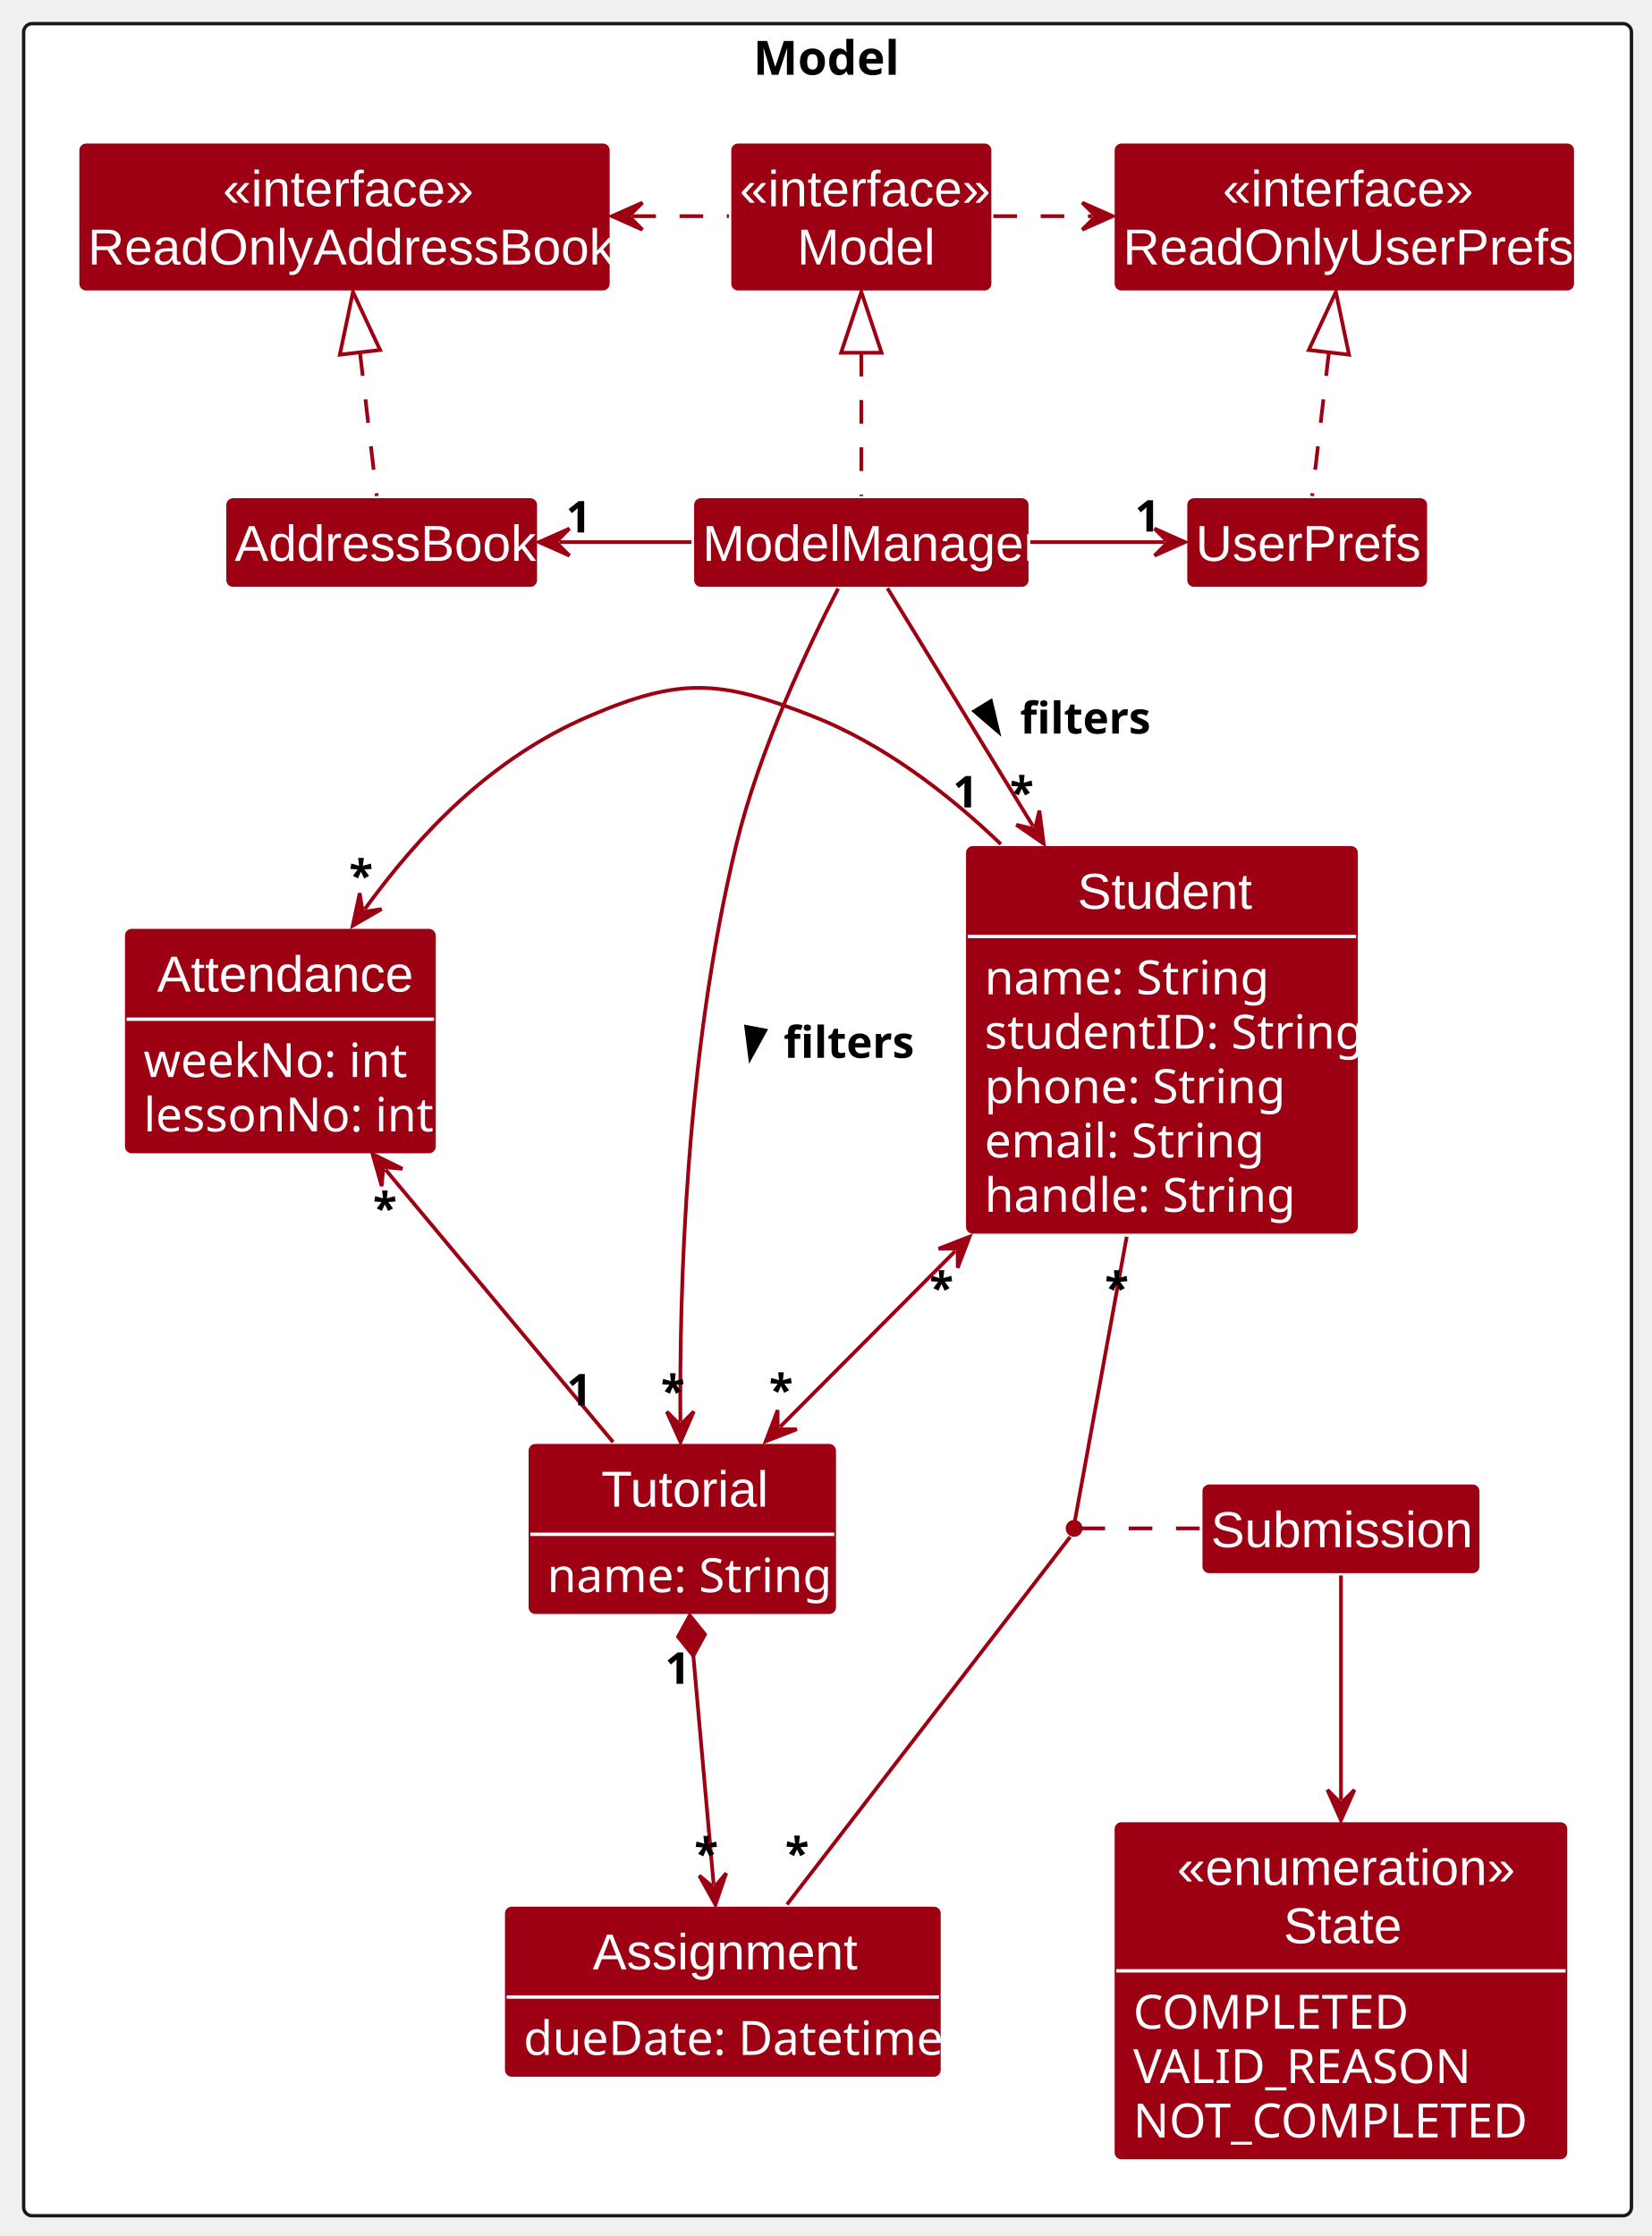
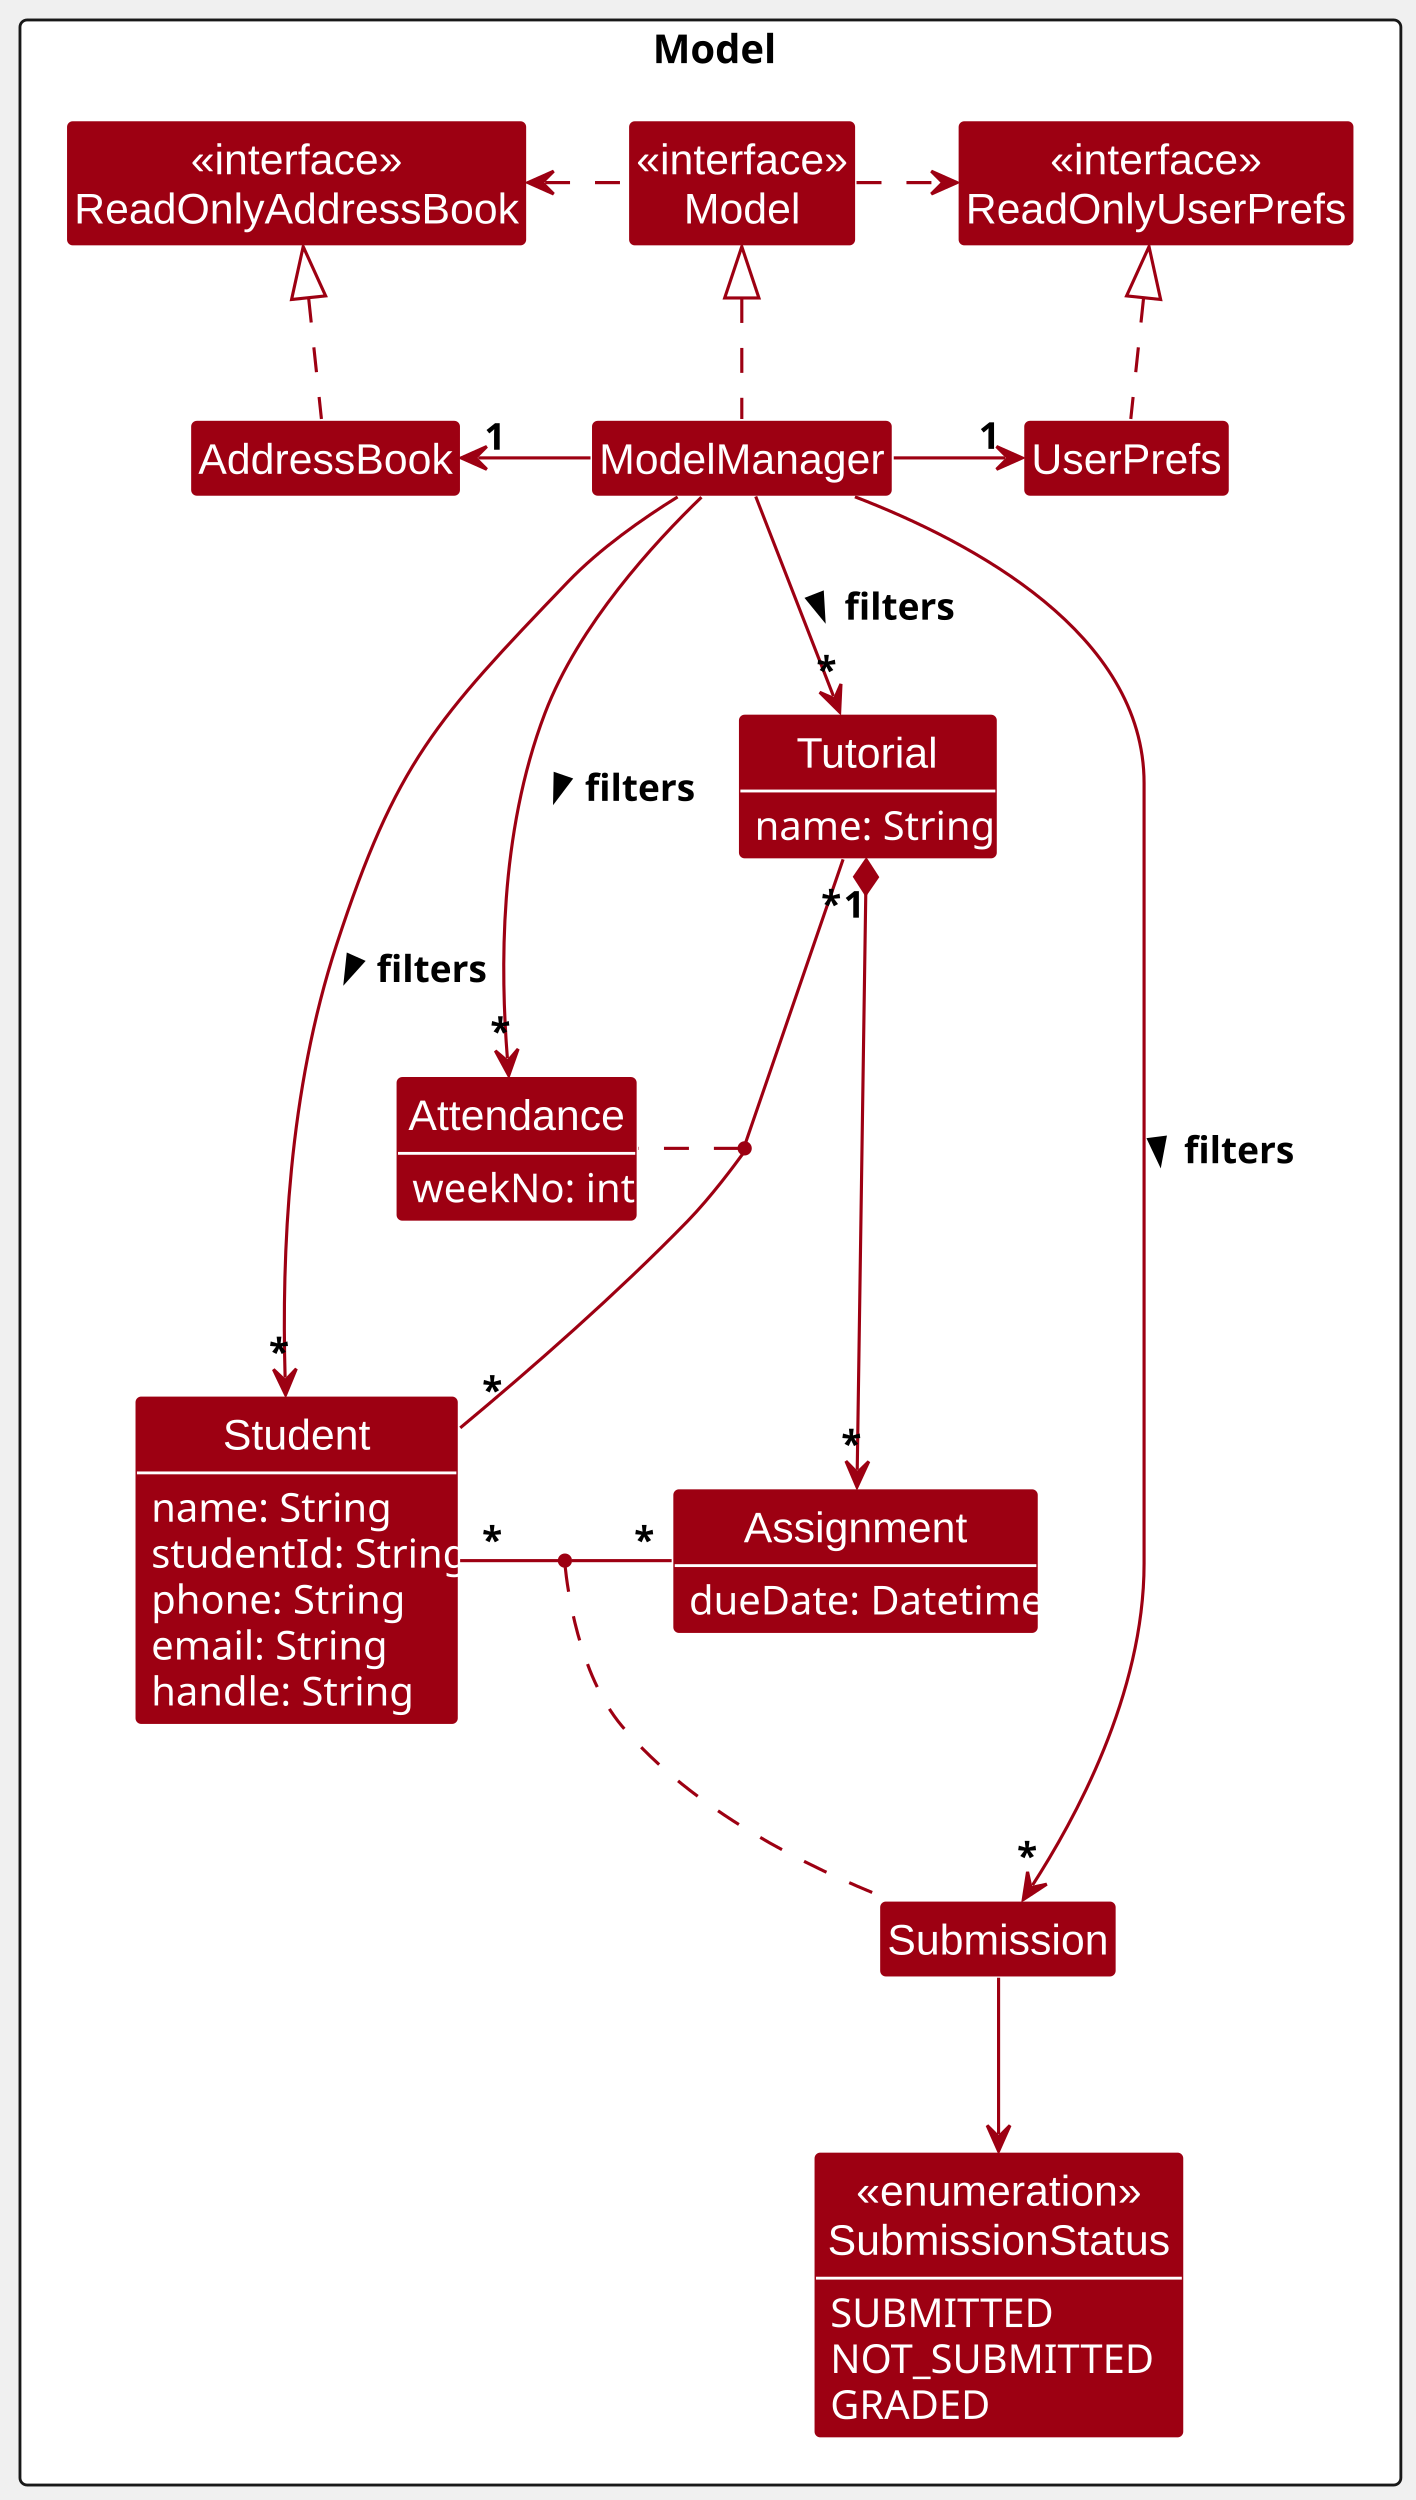
- <svg xmlns="http://www.w3.org/2000/svg" contentStyleType="text/css" height="662px" preserveAspectRatio="none" style="width:489px;height:662px;background:#FFFFFF;" version="1.1" viewBox="0 0 489 662" width="489px" zoomAndPan="magnify">
+ <svg xmlns="http://www.w3.org/2000/svg" contentStyleType="text/css" height="701.6px" preserveAspectRatio="none" style="width:397px;height:701px;background:#FFFFFF;" version="1.1" viewBox="0 0 397 701" width="397.6px" zoomAndPan="magnify">
  <defs />
  <g>
    <g id="cluster_ModelPackage">
-       <rect fill="#FFFFFF" height="649" rx="2.5" ry="2.5" style="stroke:#181818;stroke-width:1.0;" width="476" x="7" y="7" />
-       <text fill="#000000" font-family="sans-serif" font-size="14" font-weight="bold" lengthAdjust="spacing" textLength="44" x="223" y="22.132">Model</text>
+       <rect fill="#FFFFFF" height="691.2" rx="2" ry="2" style="stroke:#181818;stroke-width:0.8;" width="387.2" x="5.6" y="5.6" />
+       <text fill="#000000" font-family="sans-serif" font-size="11.2" font-weight="bold" lengthAdjust="spacing" textLength="32.353" x="183.023" y="17.706">Model</text>
    </g>
    <g id="elem_ReadOnlyAddressBook">
-       <rect codeLine="7" fill="#9D0012" height="44.497" id="ReadOnlyAddressBook" rx="2.5" ry="2.5" style="stroke:#FFFFFF;stroke-width:1.0;" width="158" x="23" y="42" />
-       <text fill="#FFFFFF" font-family="Arial" font-size="15" lengthAdjust="spacing" textLength="72" x="66" y="61.07">«interface»</text>
-       <text fill="#FFFFFF" font-family="Arial" font-size="15" lengthAdjust="spacing" textLength="152" x="26" y="78.318">ReadOnlyAddressBook</text>
+       <rect codeLine="7" fill="#9D0012" height="35.598" id="ReadOnlyAddressBook" rx="2" ry="2" style="stroke:#FFFFFF;stroke-width:0.8;" width="129.534" x="18.4" y="33.6" />
+       <text fill="#FFFFFF" font-family="Arial" font-size="12" lengthAdjust="spacing" textLength="59.373" x="53.481" y="48.856">«interface»</text>
+       <text fill="#FFFFFF" font-family="Arial" font-size="12" lengthAdjust="spacing" textLength="124.734" x="20.8" y="62.655">ReadOnlyAddressBook</text>
    </g>
    <g id="elem_ReadOnlyUserPrefs">
-       <rect codeLine="8" fill="#9D0012" height="44.497" id="ReadOnlyUserPrefs" rx="2.5" ry="2.5" style="stroke:#FFFFFF;stroke-width:1.0;" width="137" x="329.5" y="42" />
-       <text fill="#FFFFFF" font-family="Arial" font-size="15" lengthAdjust="spacing" textLength="72" x="362" y="61.07">«interface»</text>
-       <text fill="#FFFFFF" font-family="Arial" font-size="15" lengthAdjust="spacing" textLength="131" x="332.5" y="78.318">ReadOnlyUserPrefs</text>
+       <rect codeLine="8" fill="#9D0012" height="35.598" id="ReadOnlyUserPrefs" rx="2" ry="2" style="stroke:#FFFFFF;stroke-width:0.8;" width="111.505" x="268.4" y="33.6" />
+       <text fill="#FFFFFF" font-family="Arial" font-size="12" lengthAdjust="spacing" textLength="59.373" x="294.466" y="48.856">«interface»</text>
+       <text fill="#FFFFFF" font-family="Arial" font-size="12" lengthAdjust="spacing" textLength="106.705" x="270.8" y="62.655">ReadOnlyUserPrefs</text>
    </g>
    <g id="elem_Model">
-       <rect codeLine="9" fill="#9D0012" height="44.497" id="Model" rx="2.5" ry="2.5" style="stroke:#FFFFFF;stroke-width:1.0;" width="78" x="216" y="42" />
-       <text fill="#FFFFFF" font-family="Arial" font-size="15" lengthAdjust="spacing" textLength="72" x="219" y="61.07">«interface»</text>
-       <text fill="#FFFFFF" font-family="Arial" font-size="15" lengthAdjust="spacing" textLength="38" x="236" y="78.318">Model</text>
+       <rect codeLine="9" fill="#9D0012" height="35.598" id="Model" rx="2" ry="2" style="stroke:#FFFFFF;stroke-width:0.8;" width="64.173" x="176" y="33.6" />
+       <text fill="#FFFFFF" font-family="Arial" font-size="12" lengthAdjust="spacing" textLength="59.373" x="178.4" y="48.856">«interface»</text>
+       <text fill="#FFFFFF" font-family="Arial" font-size="12" lengthAdjust="spacing" textLength="32.684" x="191.745" y="62.655">Model</text>
    </g>
    <g id="elem_AddressBook">
-       <rect codeLine="10" fill="#9D0012" height="27.248" id="AddressBook" rx="2.5" ry="2.5" style="stroke:#FFFFFF;stroke-width:1.0;" width="93" x="66.5" y="147" />
-       <text fill="#FFFFFF" font-family="Arial" font-size="15" lengthAdjust="spacing" textLength="87" x="69.5" y="166.07">AddressBook</text>
+       <rect codeLine="10" fill="#9D0012" height="21.799" id="AddressBook" rx="2" ry="2" style="stroke:#FFFFFF;stroke-width:0.8;" width="76.173" x="53.2" y="117.6" />
+       <text fill="#FFFFFF" font-family="Arial" font-size="12" lengthAdjust="spacing" textLength="71.373" x="55.6" y="132.856">AddressBook</text>
    </g>
    <g id="elem_ModelManager">
-       <rect codeLine="11" fill="#9D0012" height="27.248" id="ModelManager" rx="2.5" ry="2.5" style="stroke:#FFFFFF;stroke-width:1.0;" width="100" x="205" y="147" />
-       <text fill="#FFFFFF" font-family="Arial" font-size="15" lengthAdjust="spacing" textLength="94" x="208" y="166.07">ModelManager</text>
+       <rect codeLine="11" fill="#9D0012" height="21.799" id="ModelManager" rx="2" ry="2" style="stroke:#FFFFFF;stroke-width:0.8;" width="84.845" x="165.6" y="117.6" />
+       <text fill="#FFFFFF" font-family="Arial" font-size="12" lengthAdjust="spacing" textLength="80.045" x="168" y="132.856">ModelManager</text>
    </g>
    <g id="elem_UserPrefs">
-       <rect codeLine="12" fill="#9D0012" height="27.248" id="UserPrefs" rx="2.5" ry="2.5" style="stroke:#FFFFFF;stroke-width:1.0;" width="72" x="351" y="147" />
-       <text fill="#FFFFFF" font-family="Arial" font-size="15" lengthAdjust="spacing" textLength="66" x="354" y="166.07">UserPrefs</text>
+       <rect codeLine="12" fill="#9D0012" height="21.799" id="UserPrefs" rx="2" ry="2" style="stroke:#FFFFFF;stroke-width:0.8;" width="58.144" x="286.8" y="117.6" />
+       <text fill="#FFFFFF" font-family="Arial" font-size="12" lengthAdjust="spacing" textLength="53.344" x="289.2" y="132.856">UserPrefs</text>
    </g>
    <g id="elem_Tutorial">
-       <rect codeLine="24" fill="#9D0012" height="51.347" id="Tutorial" rx="2.5" ry="2.5" style="stroke:#FFFFFF;stroke-width:1.0;" width="92" x="156" y="427" />
-       <text fill="#FFFFFF" font-family="Arial" font-size="15" lengthAdjust="spacing" textLength="48" x="178" y="446.07">Tutorial</text>
-       <line style="stroke:#FFFFFF;stroke-width:1.0;" x1="157" x2="247" y1="454.248" y2="454.248" />
-       <text fill="#FFFFFF" font-family="sans-serif" font-size="14" lengthAdjust="spacing" textLength="80" x="162" y="471.38">name: String</text>
+       <rect codeLine="24" fill="#9D0012" height="41.078" id="Tutorial" rx="2" ry="2" style="stroke:#FFFFFF;stroke-width:0.8;" width="73.098" x="206.8" y="200" />
+       <text fill="#FFFFFF" font-family="Arial" font-size="12" lengthAdjust="spacing" textLength="40.014" x="223.342" y="215.256">Tutorial</text>
+       <line style="stroke:#FFFFFF;stroke-width:0.8;" x1="207.6" x2="279.098" y1="221.799" y2="221.799" />
+       <text fill="#FFFFFF" font-family="sans-serif" font-size="11.2" lengthAdjust="spacing" textLength="63.498" x="211.6" y="235.504">name: String</text>
    </g>
    <g id="elem_Student">
-       <rect codeLine="17" fill="#9D0012" height="115.742" id="Student" rx="2.5" ry="2.5" style="stroke:#FFFFFF;stroke-width:1.0;" width="117" x="285.5" y="250" />
-       <text fill="#FFFFFF" font-family="Arial" font-size="15" lengthAdjust="spacing" textLength="50" x="319" y="269.07">Student</text>
-       <line style="stroke:#FFFFFF;stroke-width:1.0;" x1="286.5" x2="401.5" y1="277.248" y2="277.248" />
-       <text fill="#FFFFFF" font-family="sans-serif" font-size="14" lengthAdjust="spacing" textLength="80" x="291.5" y="294.38">name: String</text>
-       <text fill="#FFFFFF" font-family="sans-serif" font-size="14" lengthAdjust="spacing" textLength="105" x="291.5" y="310.479">studentID: String</text>
-       <text fill="#FFFFFF" font-family="sans-serif" font-size="14" lengthAdjust="spacing" textLength="85" x="291.5" y="326.578">phone: String</text>
-       <text fill="#FFFFFF" font-family="sans-serif" font-size="14" lengthAdjust="spacing" textLength="78" x="291.5" y="342.676">email: String</text>
-       <text fill="#FFFFFF" font-family="sans-serif" font-size="14" lengthAdjust="spacing" textLength="88" x="291.5" y="358.775">handle: String</text>
+       <rect codeLine="17" fill="#9D0012" height="92.593" id="Student" rx="2" ry="2" style="stroke:#FFFFFF;stroke-width:0.8;" width="91.161" x="37.6" y="391.2" />
+       <text fill="#FFFFFF" font-family="Arial" font-size="12" lengthAdjust="spacing" textLength="41.367" x="62.497" y="406.456">Student</text>
+       <line style="stroke:#FFFFFF;stroke-width:0.8;" x1="38.4" x2="127.961" y1="412.999" y2="412.999" />
+       <text fill="#FFFFFF" font-family="sans-serif" font-size="11.2" lengthAdjust="spacing" textLength="63.498" x="42.4" y="426.704">name: String</text>
+       <text fill="#FFFFFF" font-family="sans-serif" font-size="11.2" lengthAdjust="spacing" textLength="81.561" x="42.4" y="439.583">studentId: String</text>
+       <text fill="#FFFFFF" font-family="sans-serif" font-size="11.2" lengthAdjust="spacing" textLength="66.626" x="42.4" y="452.462">phone: String</text>
+       <text fill="#FFFFFF" font-family="sans-serif" font-size="11.2" lengthAdjust="spacing" textLength="62.245" x="42.4" y="465.341">email: String</text>
+       <text fill="#FFFFFF" font-family="sans-serif" font-size="11.2" lengthAdjust="spacing" textLength="69.114" x="42.4" y="478.22">handle: String</text>
    </g>
    <g id="elem_Assignment">
-       <rect codeLine="28" fill="#9D0012" height="51.347" id="Assignment" rx="2.5" ry="2.5" style="stroke:#FFFFFF;stroke-width:1.0;" width="130" x="149" y="564" />
-       <text fill="#FFFFFF" font-family="Arial" font-size="15" lengthAdjust="spacing" textLength="77" x="175.5" y="583.07">Assignment</text>
-       <line style="stroke:#FFFFFF;stroke-width:1.0;" x1="150" x2="278" y1="591.249" y2="591.249" />
-       <text fill="#FFFFFF" font-family="sans-serif" font-size="14" lengthAdjust="spacing" textLength="118" x="155" y="608.38">dueDate: Datetime</text>
+       <rect codeLine="28" fill="#9D0012" height="41.078" id="Assignment" rx="2" ry="2" style="stroke:#FFFFFF;stroke-width:0.8;" width="102.984" x="188.4" y="417.2" />
+       <text fill="#FFFFFF" font-family="Arial" font-size="12" lengthAdjust="spacing" textLength="62.695" x="208.544" y="432.456">Assignment</text>
+       <line style="stroke:#FFFFFF;stroke-width:0.8;" x1="189.2" x2="290.584" y1="438.999" y2="438.999" />
+       <text fill="#FFFFFF" font-family="sans-serif" font-size="11.2" lengthAdjust="spacing" textLength="93.384" x="193.2" y="452.704">dueDate: Datetime</text>
    </g>
    <g id="elem_Attendance">
-       <rect codeLine="32" fill="#9D0012" height="67.446" id="Attendance" rx="2.5" ry="2.5" style="stroke:#FFFFFF;stroke-width:1.0;" width="93" x="36.5" y="274.5" />
-       <text fill="#FFFFFF" font-family="Arial" font-size="15" lengthAdjust="spacing" textLength="73" x="46.5" y="293.57">Attendance</text>
-       <line style="stroke:#FFFFFF;stroke-width:1.0;" x1="37.5" x2="128.5" y1="301.748" y2="301.748" />
-       <text fill="#FFFFFF" font-family="sans-serif" font-size="14" lengthAdjust="spacing" textLength="72" x="42.5" y="318.88">weekNo: int</text>
-       <text fill="#FFFFFF" font-family="sans-serif" font-size="14" lengthAdjust="spacing" textLength="81" x="42.5" y="334.979">lessonNo: int</text>
+       <rect codeLine="32" fill="#9D0012" height="41.078" id="Attendance" rx="2" ry="2" style="stroke:#FFFFFF;stroke-width:0.8;" width="68.116" x="110.8" y="301.6" />
+       <text fill="#FFFFFF" font-family="Arial" font-size="12" lengthAdjust="spacing" textLength="60.715" x="114.5" y="316.856">Attendance</text>
+       <line style="stroke:#FFFFFF;stroke-width:0.8;" x1="111.6" x2="178.116" y1="323.399" y2="323.399" />
+       <text fill="#FFFFFF" font-family="sans-serif" font-size="11.2" lengthAdjust="spacing" textLength="58.516" x="115.6" y="337.104">weekNo: int</text>
    </g>
    <g id="elem_Submission">
-       <rect codeLine="37" fill="#9D0012" height="27.248" id="Submission" rx="2.5" ry="2.5" style="stroke:#FFFFFF;stroke-width:1.0;" width="83" x="355.5" y="439" />
-       <text fill="#FFFFFF" font-family="Arial" font-size="15" lengthAdjust="spacing" textLength="77" x="358.5" y="458.07">Submission</text>
+       <rect codeLine="36" fill="#9D0012" height="21.799" id="Submission" rx="2" ry="2" style="stroke:#FFFFFF;stroke-width:0.8;" width="66.827" x="246.4" y="532.8" />
+       <text fill="#FFFFFF" font-family="Arial" font-size="12" lengthAdjust="spacing" textLength="62.027" x="248.8" y="548.056">Submission</text>
    </g>
    <g id="elem_State">
-       <rect codeLine="39" fill="#9D0012" height="100.793" id="State" rx="2.5" ry="2.5" style="stroke:#FFFFFF;stroke-width:1.0;" width="135" x="329.5" y="539" />
-       <text fill="#FFFFFF" font-family="Arial" font-size="15" lengthAdjust="spacing" textLength="97" x="348.5" y="558.07">«enumeration»</text>
-       <text fill="#FFFFFF" font-family="Arial" font-size="15" lengthAdjust="spacing" textLength="34" x="380" y="575.318">State</text>
-       <line style="stroke:#FFFFFF;stroke-width:1.0;" x1="330.5" x2="463.5" y1="583.497" y2="583.497" />
-       <text fill="#FFFFFF" font-family="sans-serif" font-size="14" lengthAdjust="spacing" textLength="86" x="335.5" y="600.629">COMPLETED</text>
-       <text fill="#FFFFFF" font-family="sans-serif" font-size="14" lengthAdjust="spacing" textLength="104" x="335.5" y="616.727">VALID_REASON</text>
-       <text fill="#FFFFFF" font-family="sans-serif" font-size="14" lengthAdjust="spacing" textLength="123" x="335.5" y="632.826">NOT_COMPLETED</text>
+       <rect codeLine="38" fill="#9D0012" height="80.634" id="State" rx="2" ry="2" style="stroke:#FFFFFF;stroke-width:0.8;" width="104.182" x="228" y="603.2" />
+       <text fill="#FFFFFF" font-family="Arial" font-size="12" lengthAdjust="spacing" textLength="80.057" x="240.063" y="618.456">«enumeration»</text>
+       <text fill="#FFFFFF" font-family="Arial" font-size="12" lengthAdjust="spacing" textLength="96.047" x="232.068" y="632.255">SubmissionStatus</text>
+       <line style="stroke:#FFFFFF;stroke-width:0.8;" x1="228.8" x2="331.382" y1="638.798" y2="638.798" />
+       <text fill="#FFFFFF" font-family="sans-serif" font-size="11.2" lengthAdjust="spacing" textLength="64.712" x="232.8" y="652.503">SUBMITTED</text>
+       <text fill="#FFFFFF" font-family="sans-serif" font-size="11.2" lengthAdjust="spacing" textLength="94.582" x="232.8" y="665.382">NOT_SUBMITTED</text>
+       <text fill="#FFFFFF" font-family="sans-serif" font-size="11.2" lengthAdjust="spacing" textLength="47.917" x="232.8" y="678.261">GRADED</text>
    </g>
-     <ellipse cx="318" cy="452.5" fill="#9D0012" rx="2" ry="2" style="stroke:#9D0012;stroke-width:1.0;" />
+     <ellipse cx="208.8" cy="322" fill="#9D0012" rx="1.6" ry="1.6" style="stroke:#9D0012;stroke-width:0.8;" />
+     <ellipse cx="158.4" cy="437.6" fill="#9D0012" rx="1.6" ry="1.6" style="stroke:#9D0012;stroke-width:0.8;" />
    <g id="link_ReadOnlyAddressBook_AddressBook">
-       <path codeLine="46" d="M106.573,104.32 C108.733,122.95 109.73,131.41 111.53,146.85 " fill="none" id="ReadOnlyAddressBook-backto-AddressBook" style="stroke:#9D0012;stroke-width:1.1;stroke-dasharray:7.0,7.0;" />
-       <polygon fill="none" points="104.5,86.44,100.613,105.011,112.533,103.629,104.5,86.44" style="stroke:#9D0012;stroke-width:1.1;" />
+       <path codeLine="45" d="M86.53,83.472 C88.106,98.376 88.824,105.128 90.128,117.48 " fill="none" id="ReadOnlyAddressBook-backto-AddressBook" style="stroke:#9D0012;stroke-width:0.88;stroke-dasharray:7.0,7.0;" />
+       <polygon fill="none" points="85.016,69.152,81.757,83.977,91.304,82.967,85.016,69.152" style="stroke:#9D0012;stroke-width:0.88;" />
    </g>
    <g id="link_Model_ModelManager">
-       <path codeLine="48" d="M255,104.44 C255,123.07 255,131.41 255,146.85 " fill="none" id="Model-backto-ModelManager" style="stroke:#9D0012;stroke-width:1.1;stroke-dasharray:7.0,7.0;" />
-       <polygon fill="none" points="255,86.44,249,104.44,261,104.44,255,86.44" style="stroke:#9D0012;stroke-width:1.1;" />
+       <path codeLine="47" d="M208,83.552 C208,98.456 208,105.128 208,117.48 " fill="none" id="Model-backto-ModelManager" style="stroke:#9D0012;stroke-width:0.88;stroke-dasharray:7.0,7.0;" />
+       <polygon fill="none" points="208,69.152,203.2,83.552,212.8,83.552,208,69.152" style="stroke:#9D0012;stroke-width:0.88;" />
    </g>
    <g id="link_Model_ReadOnlyUserPrefs">
-       <path codeLine="49" d="M294.1,64 C305.87,64 311.64,64 323.41,64 " fill="none" id="Model-to-ReadOnlyUserPrefs" style="stroke:#9D0012;stroke-width:1.1;stroke-dasharray:7.0,7.0;" />
-       <polygon fill="#9D0012" points="329.41,64,320.41,60,324.41,64,320.41,68,329.41,64" style="stroke:#9D0012;stroke-width:1.1;" />
+       <path codeLine="48" d="M240.168,51.2 C249.56,51.2 254.144,51.2 263.536,51.2 " fill="none" id="Model-to-ReadOnlyUserPrefs" style="stroke:#9D0012;stroke-width:0.88;stroke-dasharray:7.0,7.0;" />
+       <polygon fill="#9D0012" points="268.336,51.2,261.136,48,264.336,51.2,261.136,54.4,268.336,51.2" style="stroke:#9D0012;stroke-width:0.88;" />
    </g>
    <g id="link_ReadOnlyAddressBook_Model">
-       <path codeLine="50" d="M187.19,64 C198.72,64 204.26,64 215.79,64 " fill="none" id="ReadOnlyAddressBook-backto-Model" style="stroke:#9D0012;stroke-width:1.1;stroke-dasharray:7.0,7.0;" />
-       <polygon fill="#9D0012" points="181.19,64,190.19,68,186.19,64,190.19,60,181.19,64" style="stroke:#9D0012;stroke-width:1.1;" />
+       <path codeLine="49" d="M152.84,51.2 C162.128,51.2 166.616,51.2 175.912,51.2 " fill="none" id="ReadOnlyAddressBook-backto-Model" style="stroke:#9D0012;stroke-width:0.88;stroke-dasharray:7.0,7.0;" />
+       <polygon fill="#9D0012" points="148.04,51.2,155.24,54.4,152.04,51.2,155.24,48,148.04,51.2" style="stroke:#9D0012;stroke-width:0.88;" />
    </g>
    <g id="link_AddressBook_ModelManager">
-       <path codeLine="51" d="M165.59,160.5 C180.63,160.5 189.66,160.5 204.69,160.5 " fill="none" id="AddressBook-backto-ModelManager" style="stroke:#9D0012;stroke-width:1.1;" />
-       <polygon fill="#9D0012" points="159.59,160.5,168.59,164.5,164.59,160.5,168.59,156.5,159.59,160.5" style="stroke:#9D0012;stroke-width:1.1;" />
-       <text fill="#000000" font-family="sans-serif" font-size="13" font-weight="bold" lengthAdjust="spacing" textLength="7" x="167.573" y="157.634">1</text>
+       <path codeLine="50" d="M134.096,128.4 C146.192,128.4 153.48,128.4 165.576,128.4 " fill="none" id="AddressBook-backto-ModelManager" style="stroke:#9D0012;stroke-width:0.88;" />
+       <polygon fill="#9D0012" points="129.296,128.4,136.496,131.6,133.296,128.4,136.496,125.2,129.296,128.4" style="stroke:#9D0012;stroke-width:0.88;" />
+       <text fill="#000000" font-family="sans-serif" font-size="10.4" font-weight="bold" lengthAdjust="spacing" textLength="5.784" x="135.815" y="126.107">1</text>
    </g>
    <g id="link_ModelManager_UserPrefs">
-       <path codeLine="52" d="M305.02,160.5 C320.28,160.5 329.55,160.5 344.81,160.5 " fill="none" id="ModelManager-to-UserPrefs" style="stroke:#9D0012;stroke-width:1.1;" />
-       <polygon fill="#9D0012" points="350.81,160.5,341.81,156.5,345.81,160.5,341.81,164.5,350.81,160.5" style="stroke:#9D0012;stroke-width:1.1;" />
-       <text fill="#000000" font-family="sans-serif" font-size="13" font-weight="bold" lengthAdjust="spacing" textLength="7" x="335.996" y="157.385">1</text>
+       <path codeLine="51" d="M250.608,128.4 C262.616,128.4 269.816,128.4 281.824,128.4 " fill="none" id="ModelManager-to-UserPrefs" style="stroke:#9D0012;stroke-width:0.88;" />
+       <polygon fill="#9D0012" points="286.624,128.4,279.424,125.2,282.624,128.4,279.424,131.6,286.624,128.4" style="stroke:#9D0012;stroke-width:0.88;" />
+       <text fill="#000000" font-family="sans-serif" font-size="10.4" font-weight="bold" lengthAdjust="spacing" textLength="5.784" x="274.433" y="125.858">1</text>
    </g>
    <g id="link_ReadOnlyUserPrefs_UserPrefs">
-       <path codeLine="53" d="M393.427,104.32 C391.267,122.95 390.27,131.41 388.47,146.85 " fill="none" id="ReadOnlyUserPrefs-backto-UserPrefs" style="stroke:#9D0012;stroke-width:1.1;stroke-dasharray:7.0,7.0;" />
-       <polygon fill="none" points="395.5,86.44,387.467,103.629,399.387,105.011,395.5,86.44" style="stroke:#9D0012;stroke-width:1.1;" />
+       <path codeLine="52" d="M320.67,83.472 C319.094,98.376 318.376,105.128 317.072,117.48 " fill="none" id="ReadOnlyUserPrefs-backto-UserPrefs" style="stroke:#9D0012;stroke-width:0.88;stroke-dasharray:7.0,7.0;" />
+       <polygon fill="none" points="322.184,69.152,315.896,82.967,325.443,83.977,322.184,69.152" style="stroke:#9D0012;stroke-width:0.88;" />
    </g>
    <g id="link_ModelManager_Tutorial">
-       <path codeLine="55" d="M248.14,174.25 C239.46,191.07 224.82,221.84 218,250 C202.88,312.42 201.158,382.56 201.428,420.92 " fill="none" id="ModelManager-to-Tutorial" style="stroke:#9D0012;stroke-width:1.1;" />
-       <polygon fill="#9D0012" points="201.47,426.92,205.407,417.892,201.435,421.92,197.407,417.948,201.47,426.92" style="stroke:#9D0012;stroke-width:1.1;" />
-       <polygon fill="#000000" points="222.07,313.387,226.64,305.047,220.865,303.953,222.07,313.387" style="stroke:#000000;stroke-width:1.0;" />
-       <text fill="#000000" font-family="sans-serif" font-size="13" font-weight="bold" lengthAdjust="spacing" textLength="35" x="232" y="313.194">filters</text>
-       <text fill="#000000" font-family="sans-serif" font-size="13" font-weight="bold" lengthAdjust="spacing" textLength="5" x="195.656" y="416.439">*</text>
+       <path codeLine="54" d="M211.904,139.216 C217.56,153.744 226.409,176.488 233.697,195.191 " fill="none" id="ModelManager-to-Tutorial" style="stroke:#9D0012;stroke-width:0.88;" />
+       <polygon fill="#9D0012" points="235.44,199.664,235.808,191.793,233.988,195.937,229.844,194.117,235.44,199.664" style="stroke:#9D0012;stroke-width:0.88;" />
+       <polygon fill="#000000" points="231.051,173.707,230.617,166.111,226.235,167.817,231.051,173.707" style="stroke:#000000;stroke-width:0.8;" />
+       <text fill="#000000" font-family="sans-serif" font-size="10.4" font-weight="bold" lengthAdjust="spacing" textLength="28.321" x="236.8" y="173.755">filters</text>
+       <text fill="#000000" font-family="sans-serif" font-size="10.4" font-weight="bold" lengthAdjust="spacing" textLength="4.047" x="228.907" y="191.532">*</text>
    </g>
    <g id="link_ModelManager_Student">
-       <path codeLine="56" d="M262.74,174.16 C273.06,191.03 288.869,216.872 305.869,244.662 " fill="none" id="ModelManager-to-Student" style="stroke:#9D0012;stroke-width:1.1;" />
-       <polygon fill="#9D0012" points="309,249.78,307.716,240.015,306.391,245.515,300.891,244.19,309,249.78" style="stroke:#9D0012;stroke-width:1.1;" />
-       <polygon fill="#000000" points="295.609,216.74,293.396,207.49,288.382,210.557,295.609,216.74" style="stroke:#000000;stroke-width:1.0;" />
-       <text fill="#000000" font-family="sans-serif" font-size="13" font-weight="bold" lengthAdjust="spacing" textLength="35" x="302" y="217.194">filters</text>
-       <text fill="#000000" font-family="sans-serif" font-size="13" font-weight="bold" lengthAdjust="spacing" textLength="5" x="298.961" y="239.291">*</text>
+       <path codeLine="55" d="M190,139.336 C180.176,145.432 168.208,153.816 159.2,163.2 C122.112,201.832 111.064,213.904 94.4,264.8 C80.896,306.04 78.962,350.946 79.946,386.29 " fill="none" id="ModelManager-to-Student" style="stroke:#9D0012;stroke-width:0.88;" />
+       <polygon fill="#9D0012" points="80.08,391.088,83.078,383.802,79.969,387.089,76.681,383.98,80.08,391.088" style="stroke:#9D0012;stroke-width:0.88;" />
+       <polygon fill="#000000" points="96.772,275.233,101.865,269.581,97.57,267.667,96.772,275.233" style="stroke:#000000;stroke-width:0.8;" />
+       <text fill="#000000" font-family="sans-serif" font-size="10.4" font-weight="bold" lengthAdjust="spacing" textLength="28.321" x="105.6" y="275.355">filters</text>
+       <text fill="#000000" font-family="sans-serif" font-size="10.4" font-weight="bold" lengthAdjust="spacing" textLength="4.047" x="75.398" y="382.705">*</text>
    </g>
-     <g id="link_Student_Tutorial">
-       <path codeLine="58" d="M282.824,370.39 C261.834,391.45 247.616,405.731 230.946,422.451 " fill="none" id="Student-Tutorial" style="stroke:#9D0012;stroke-width:1.1;" />
-       <polygon fill="#9D0012" points="287.06,366.14,277.873,369.691,283.53,369.681,283.54,375.338,287.06,366.14" style="stroke:#9D0012;stroke-width:1.1;" />
-       <polygon fill="#9D0012" points="226.71,426.7,235.897,423.151,230.24,423.159,230.232,417.502,226.71,426.7" style="stroke:#9D0012;stroke-width:1.1;" />
-       <text fill="#000000" font-family="sans-serif" font-size="13" font-weight="bold" lengthAdjust="spacing" textLength="5" x="275.187" y="385.935">*</text>
-       <text fill="#000000" font-family="sans-serif" font-size="13" font-weight="bold" lengthAdjust="spacing" textLength="5" x="227.679" y="416.16">*</text>
+     <g id="link_ModelManager_Submission">
+       <path codeLine="56" d="M239.72,139.304 C273.088,152.144 320.8,177.816 320.8,219.6 C320.8,219.6 320.8,219.6 320.8,438.4 C320.8,475.176 301.157,510.515 289.517,528.611 " fill="none" id="ModelManager-to-Submission" style="stroke:#9D0012;stroke-width:0.88;" />
+       <polygon fill="#9D0012" points="286.92,532.648,293.506,528.324,289.084,529.284,288.124,524.861,286.92,532.648" style="stroke:#9D0012;stroke-width:0.88;" />
+       <polygon fill="#000000" points="325.308,326.347,326.722,318.871,322.057,319.468,325.308,326.347" style="stroke:#000000;stroke-width:0.8;" />
+       <text fill="#000000" font-family="sans-serif" font-size="10.4" font-weight="bold" lengthAdjust="spacing" textLength="28.321" x="332" y="326.155">filters</text>
+       <text fill="#000000" font-family="sans-serif" font-size="10.4" font-weight="bold" lengthAdjust="spacing" textLength="4.047" x="285.164" y="524.084">*</text>
+     </g>
+     <g id="link_ModelManager_Attendance">
+       <path codeLine="57" d="M196.688,139.416 C183.48,152.144 162.232,175.24 152.8,200 C139.888,233.896 140.335,272.167 142.272,296.775 " fill="none" id="ModelManager-to-Attendance" style="stroke:#9D0012;stroke-width:0.88;" />
+       <polygon fill="#9D0012" points="142.648,301.56,145.273,294.131,142.334,297.572,138.893,294.633,142.648,301.56" style="stroke:#9D0012;stroke-width:0.88;" />
+       <polygon fill="#000000" points="155.493,224.56,160.08,218.489,155.636,216.953,155.493,224.56" style="stroke:#000000;stroke-width:0.8;" />
+       <text fill="#000000" font-family="sans-serif" font-size="10.4" font-weight="bold" lengthAdjust="spacing" textLength="28.321" x="164" y="224.555">filters</text>
+       <text fill="#000000" font-family="sans-serif" font-size="10.4" font-weight="bold" lengthAdjust="spacing" textLength="4.047" x="137.471" y="292.859">*</text>
    </g>
    <g id="link_Tutorial_Assignment">
-       <path codeLine="59" d="M205.265,490.213 C207.435,514.573 209.119,533.614 211.279,557.923 " fill="none" id="Tutorial-Assignment" style="stroke:#9D0012;stroke-width:1.1;" />
-       <polygon fill="#9D0012" points="204.2,478.26,200.748,484.591,205.265,490.213,208.717,483.881,204.2,478.26" style="stroke:#9D0012;stroke-width:1.1;" />
-       <polygon fill="#9D0012" points="211.81,563.9,214.998,554.581,211.368,558.92,207.029,555.289,211.81,563.9" style="stroke:#9D0012;stroke-width:1.1;" />
-       <text fill="#000000" font-family="sans-serif" font-size="13" font-weight="bold" lengthAdjust="spacing" textLength="7" x="196.883" y="498.512">1</text>
-       <text fill="#000000" font-family="sans-serif" font-size="13" font-weight="bold" lengthAdjust="spacing" textLength="5" x="205.55" y="553.413">*</text>
+       <path codeLine="59" d="M242.762,250.695 C242.154,291.767 240.975,371.12 240.367,412.152 " fill="none" id="Tutorial-Assignment" style="stroke:#9D0012;stroke-width:0.88;" />
+       <polygon fill="#9D0012" points="242.904,241.096,239.633,245.848,242.762,250.695,246.033,245.943,242.904,241.096" style="stroke:#9D0012;stroke-width:0.88;" />
+       <polygon fill="#9D0012" points="240.296,416.952,243.602,409.8,240.355,412.952,237.203,409.705,240.296,416.952" style="stroke:#9D0012;stroke-width:0.88;" />
+       <text fill="#000000" font-family="sans-serif" font-size="10.4" font-weight="bold" lengthAdjust="spacing" textLength="5.784" x="236.536" y="257.319">1</text>
+       <text fill="#000000" font-family="sans-serif" font-size="10.4" font-weight="bold" lengthAdjust="spacing" textLength="4.047" x="235.873" y="408.518">*</text>
    </g>
-     <g id="link_Attendance_Student">
-       <path codeLine="60" d="M107.962,269.219 C124.162,246.97 145.08,224.6 174.5,212 C201.46,200.45 213.19,201.29 240.5,212 C261.26,220.15 280.34,234.63 296.31,249.92 " fill="none" id="Attendance-backto-Student" style="stroke:#9D0012;stroke-width:1.1;" />
-       <polygon fill="#9D0012" points="104.43,274.07,112.961,269.149,107.373,270.028,106.494,264.44,104.43,274.07" style="stroke:#9D0012;stroke-width:1.1;" />
-       <text fill="#000000" font-family="sans-serif" font-size="13" font-weight="bold" lengthAdjust="spacing" textLength="5" x="103.334" y="263.874">*</text>
-       <text fill="#000000" font-family="sans-serif" font-size="13" font-weight="bold" lengthAdjust="spacing" textLength="7" x="282.111" y="239.047">1</text>
+     <g id="link_Tutorial_apoint33">
+       <path d="M236.4,240.96 C227.16,267.824 211.504,313.352 209.112,320.296 " fill="none" id="Tutorial-apoint33" style="stroke:#9D0012;stroke-width:0.88;" />
+       <text fill="#000000" font-family="sans-serif" font-size="10.4" font-weight="bold" lengthAdjust="spacing" textLength="4.047" x="230.225" y="257.15">*</text>
    </g>
-     <g id="link_Attendance_Tutorial">
-       <path codeLine="61" d="M114.145,346.296 C135.825,372.266 161.83,403.4 181.51,426.96 " fill="none" id="Attendance-backto-Tutorial" style="stroke:#9D0012;stroke-width:1.1;" />
-       <polygon fill="#9D0012" points="110.3,341.69,112.997,351.162,113.504,345.528,119.138,346.036,110.3,341.69" style="stroke:#9D0012;stroke-width:1.1;" />
-       <text fill="#000000" font-family="sans-serif" font-size="13" font-weight="bold" lengthAdjust="spacing" textLength="5" x="110.415" y="362.328">*</text>
-       <text fill="#000000" font-family="sans-serif" font-size="13" font-weight="bold" lengthAdjust="spacing" textLength="7" x="167.763" y="416.087">1</text>
+     <g id="link_apoint33_Student">
+       <path d="M208.232,323.592 C206.256,326.32 199.416,335.6 192.8,342.4 C173,362.728 149.328,383.504 129.056,400.368 " fill="none" id="apoint33-Student" style="stroke:#9D0012;stroke-width:0.88;" />
+       <text fill="#000000" font-family="sans-serif" font-size="10.4" font-weight="bold" lengthAdjust="spacing" textLength="4.047" x="135.193" y="393.497">*</text>
    </g>
-     <g id="link_Student_apoint34">
-       <path d="M333.57,366.14 C327.02,402.07 319.55,442.98 318.21,450.34 " fill="none" id="Student-apoint34" style="stroke:#9D0012;stroke-width:1.1;" />
-       <text fill="#000000" font-family="sans-serif" font-size="13" font-weight="bold" lengthAdjust="spacing" textLength="5" x="327.075" y="385.935">*</text>
+     <g id="link_apoint33_Attendance">
+       <path d="M207.176,322 C197.8,322 188.424,322 179.048,322 " fill="none" id="apoint33-Attendance" style="stroke:#9D0012;stroke-width:0.88;stroke-dasharray:7.0,7.0;" />
    </g>
-     <g id="link_apoint34_Assignment">
-       <path d="M316.83,455.02 C308.73,465.53 260.43,528.23 233,563.84 " fill="none" id="apoint34-Assignment" style="stroke:#9D0012;stroke-width:1.1;" />
-       <text fill="#000000" font-family="sans-serif" font-size="13" font-weight="bold" lengthAdjust="spacing" textLength="5" x="232.434" y="553.337">*</text>
+     <g id="link_Student_apoint39">
+       <path d="M129.024,437.6 C138.28,437.6 147.536,437.6 156.792,437.6 " fill="none" id="Student-apoint39" style="stroke:#9D0012;stroke-width:0.88;" />
+       <text fill="#000000" font-family="sans-serif" font-size="10.4" font-weight="bold" lengthAdjust="spacing" textLength="4.047" x="135.157" y="435.499">*</text>
    </g>
-     <g id="link_apoint34_Submission">
-       <path d="M320.16,452.5 C331.87,452.5 343.57,452.5 355.28,452.5 " fill="none" id="apoint34-Submission" style="stroke:#9D0012;stroke-width:1.1;stroke-dasharray:7.0,7.0;" />
+     <g id="link_apoint39_Assignment">
+       <path d="M160.312,437.6 C169.648,437.6 178.992,437.6 188.328,437.6 " fill="none" id="apoint39-Assignment" style="stroke:#9D0012;stroke-width:0.88;" />
+       <text fill="#000000" font-family="sans-serif" font-size="10.4" font-weight="bold" lengthAdjust="spacing" textLength="4.047" x="177.803" y="435.502">*</text>
+     </g>
+     <g id="link_apoint39_Submission">
+       <path d="M158.488,439.392 C159.016,444.632 162.072,469.368 174.4,484 C194.272,507.592 226.144,523.48 249.68,532.728 " fill="none" id="apoint39-Submission" style="stroke:#9D0012;stroke-width:0.88;stroke-dasharray:7.0,7.0;" />
    </g>
    <g id="link_Submission_State">
-       <path codeLine="66" d="M397,466.44 C397,483.08 397,506.9 397,532.91 " fill="none" id="Submission-to-State" style="stroke:#9D0012;stroke-width:1.1;" />
-       <polygon fill="#9D0012" points="397,538.91,401,529.91,397,533.91,393,529.91,397,538.91" style="stroke:#9D0012;stroke-width:1.1;" />
+       <path codeLine="67" d="M280,554.56 C280,566.048 280,580.672 280,598.368 " fill="none" id="Submission-to-State" style="stroke:#9D0012;stroke-width:0.88;" />
+       <polygon fill="#9D0012" points="280,603.168,283.2,595.968,280,599.168,276.8,595.968,280,603.168" style="stroke:#9D0012;stroke-width:0.88;" />
    </g>
  </g>
</svg>
